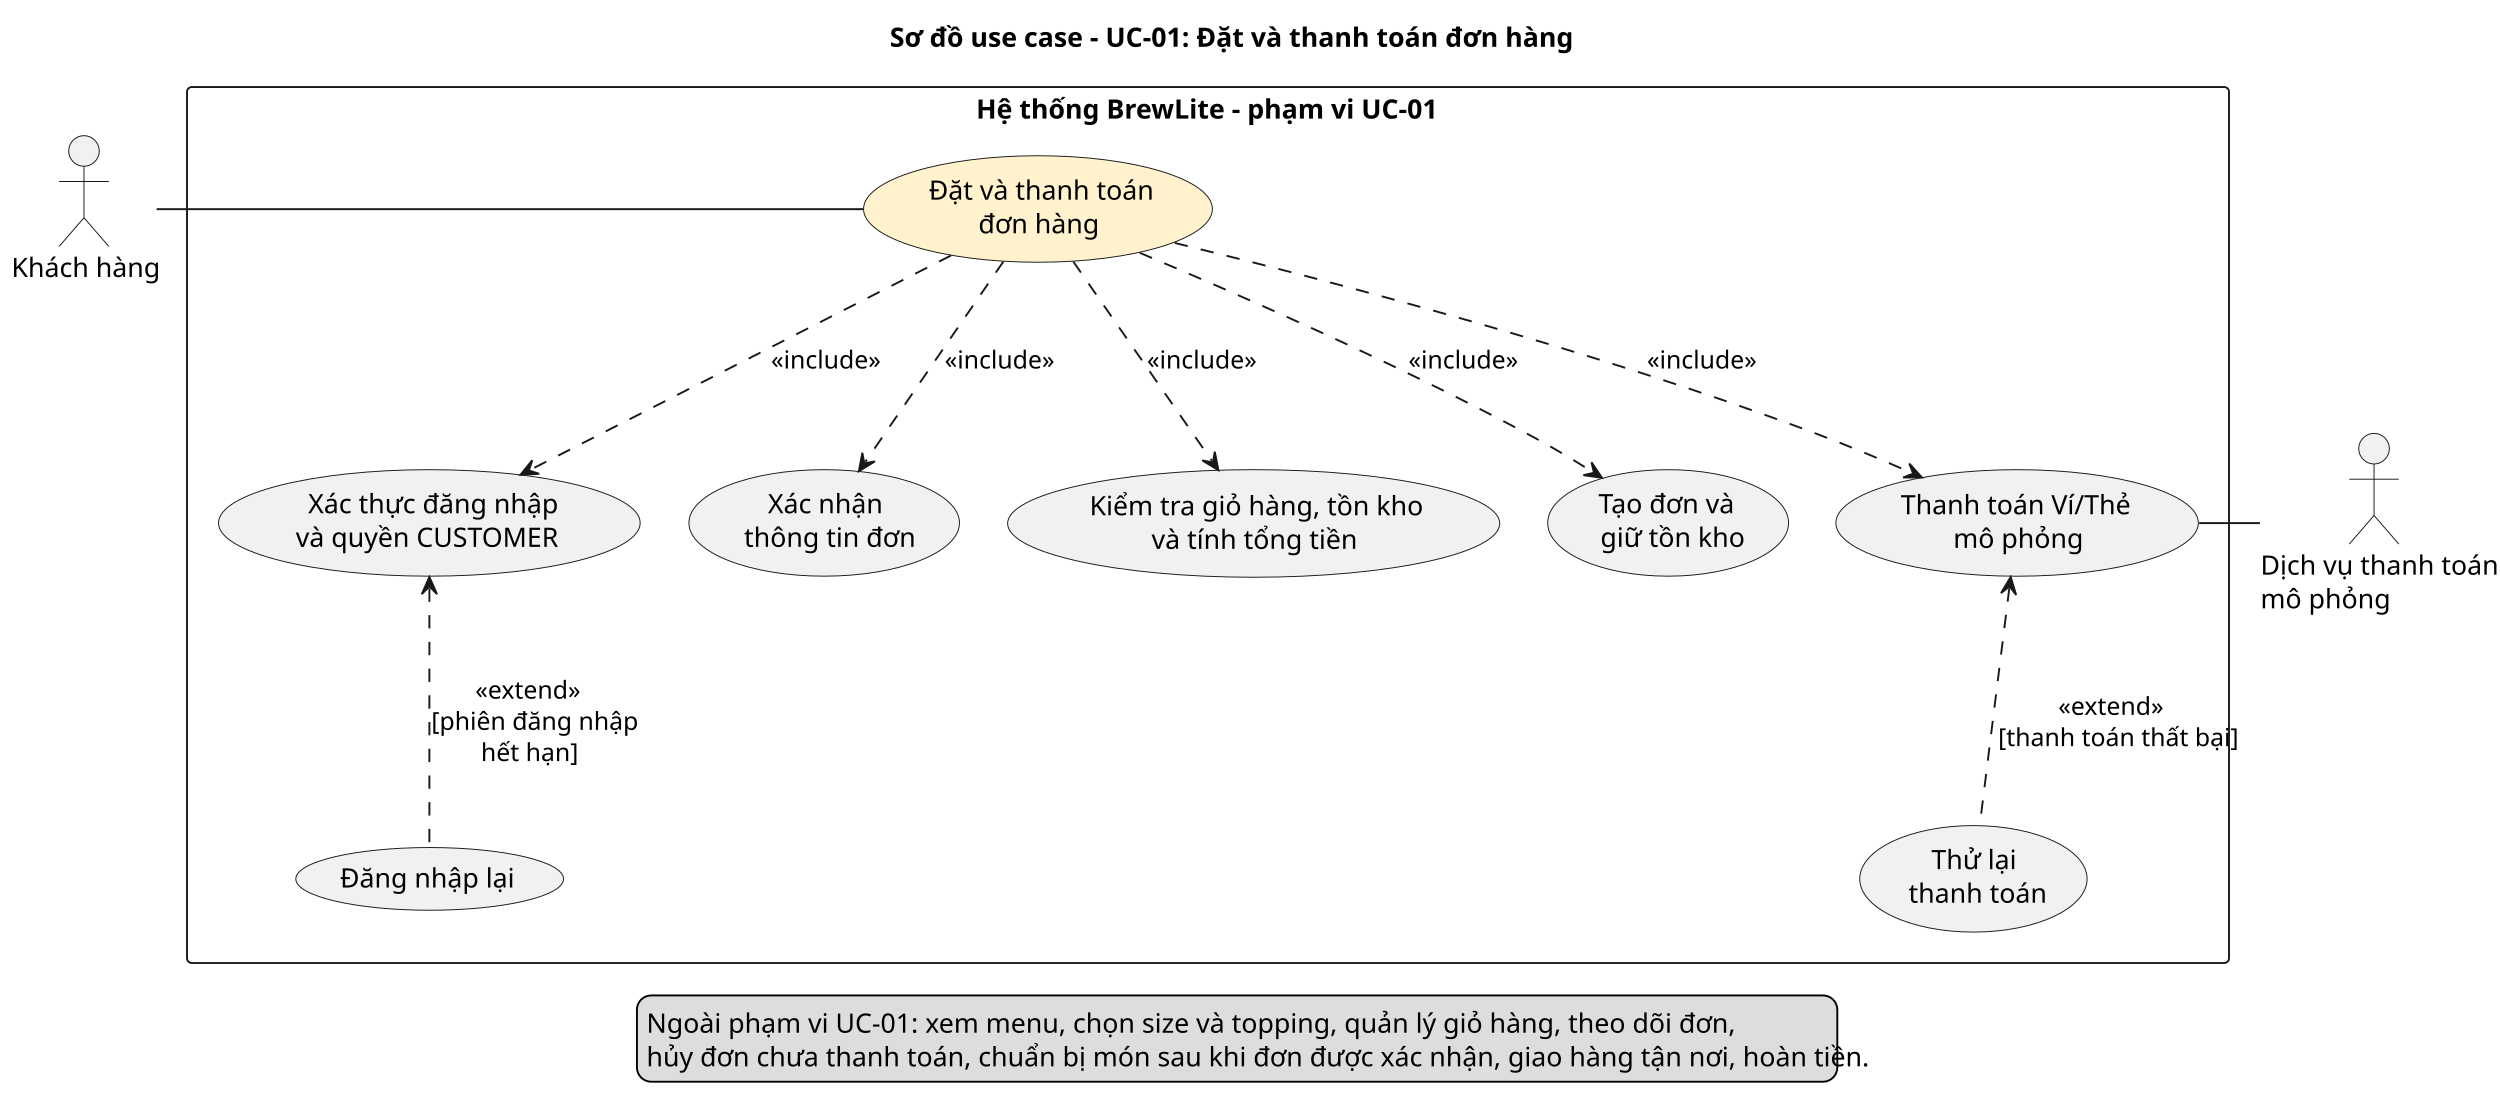
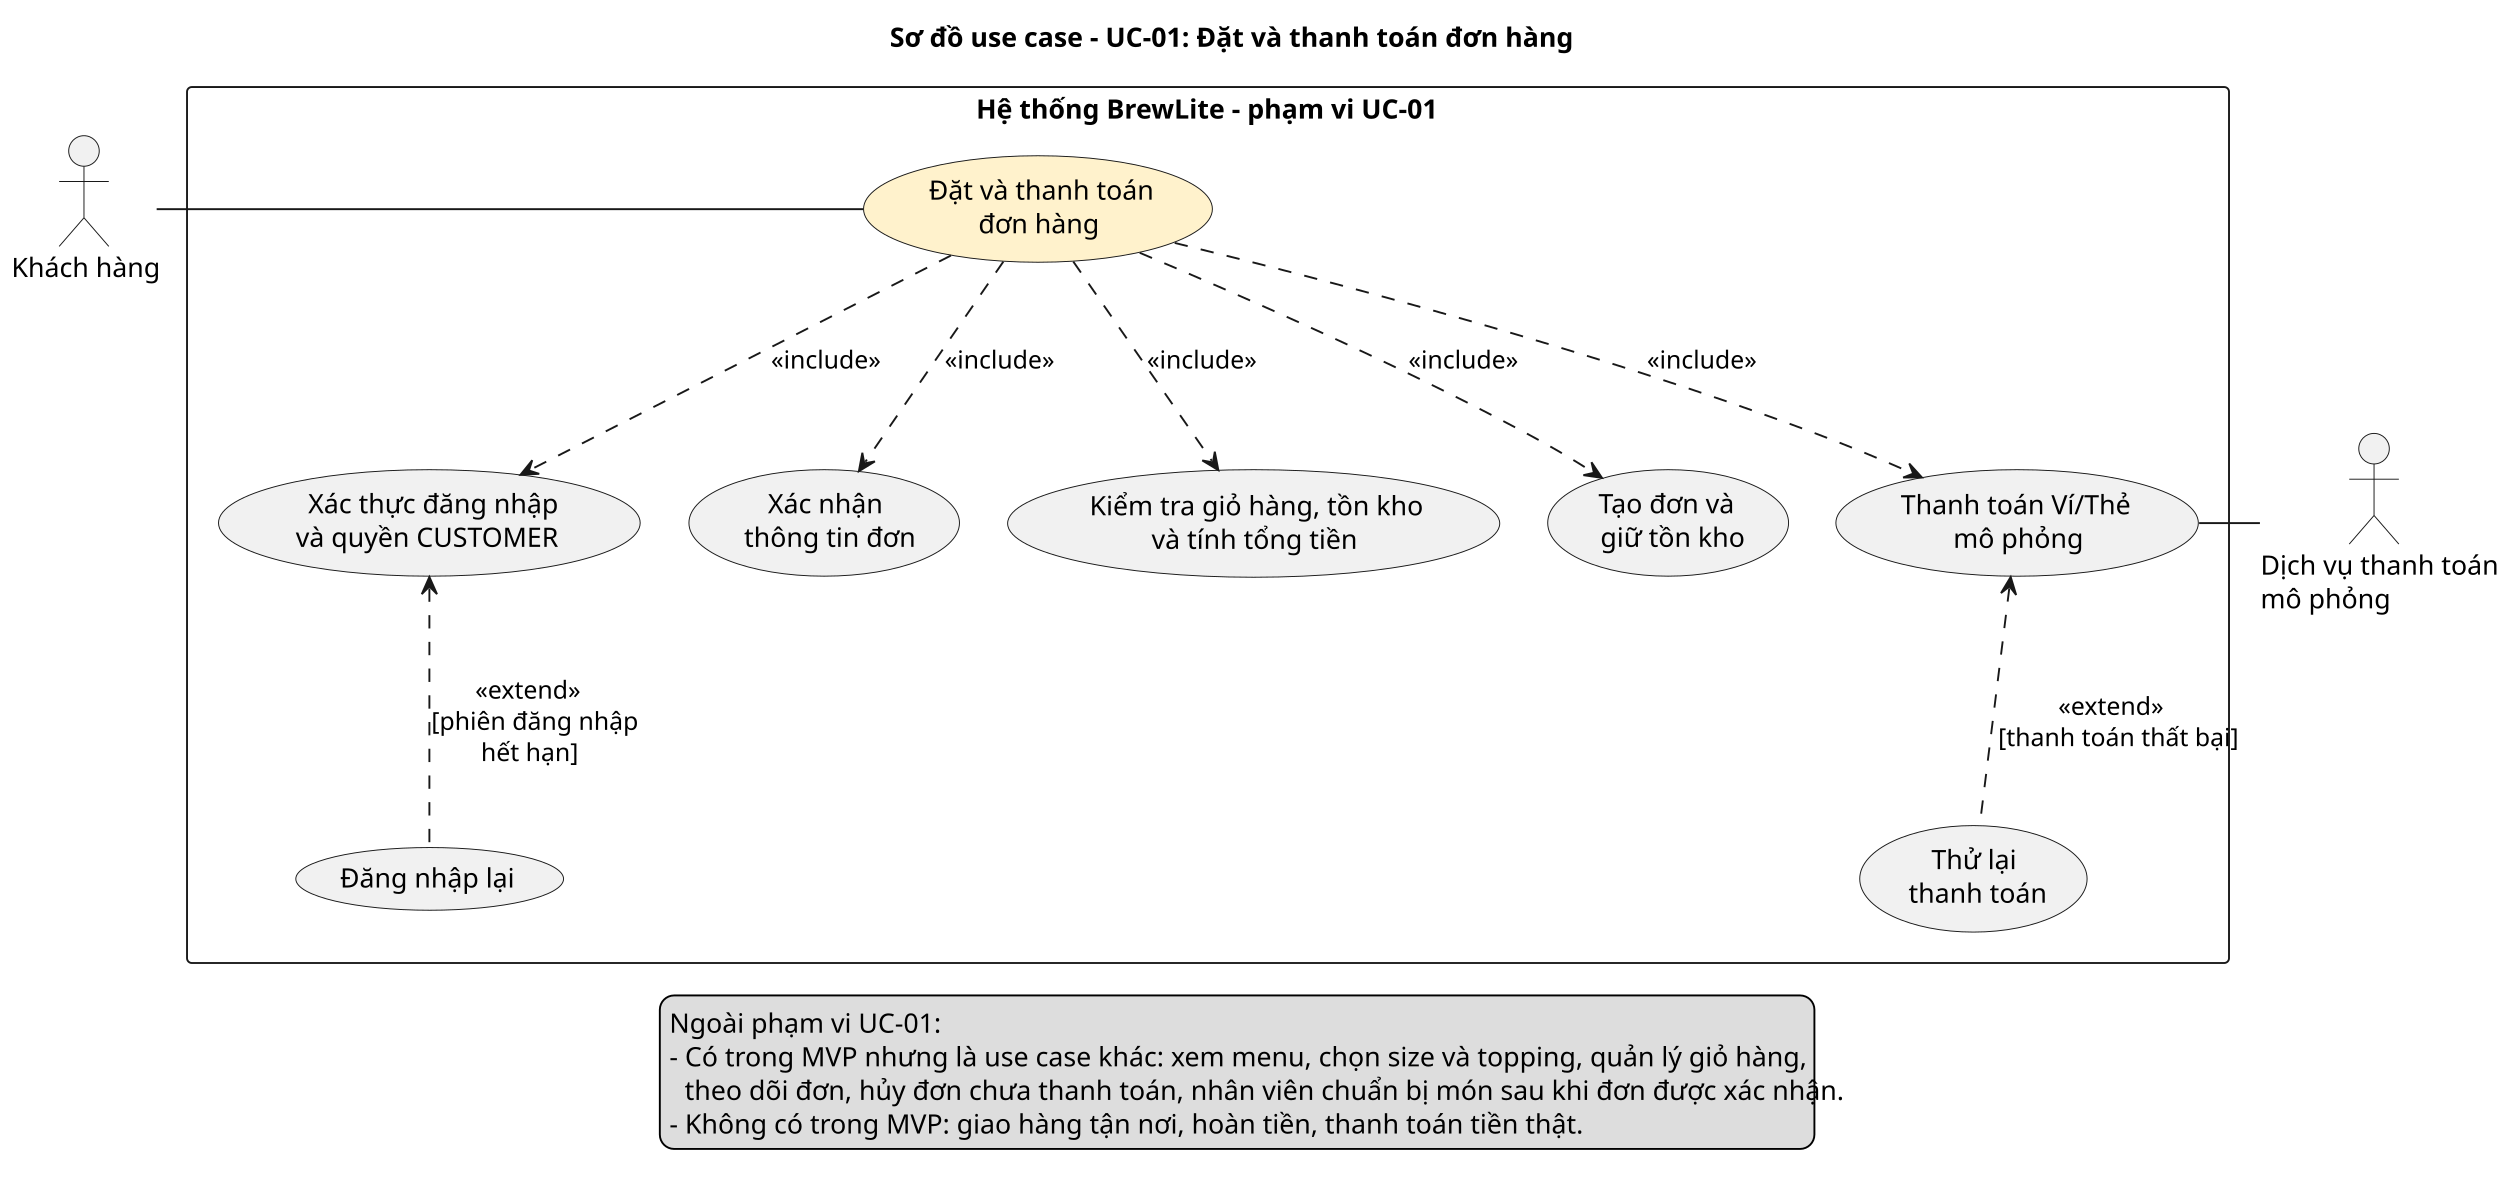
- <svg xmlns="http://www.w3.org/2000/svg" contentStyleType="text/css" height="586px" preserveAspectRatio="none" style="width:1310px;height:586px;background:#FFFFFF;" version="1.1" viewBox="0 0 1310 586" width="1310px" zoomAndPan="magnify">
+ <svg xmlns="http://www.w3.org/2000/svg" contentStyleType="text/css" height="622px" preserveAspectRatio="none" style="width:1310px;height:622px;background:#FFFFFF;" version="1.1" viewBox="0 0 1310 622" width="1310px" zoomAndPan="magnify">
  <defs />
  <g>
    <text fill="#000000" font-family="sans-serif" font-size="14" font-weight="bold" lengthAdjust="spacing" textLength="364" x="466.25" y="24.533">Sơ đồ use case - UC-01: Đặt và thanh toán đơn hàng</text>
    <g id="cluster_Hệ thống BrewLite - phạm vi UC-01">
      <rect fill="none" height="459" rx="2.5" ry="2.5" style="stroke:#181818;stroke-width:1.0;" width="1070" x="98" y="45.609" />
      <text fill="#000000" font-family="sans-serif" font-size="14" font-weight="bold" lengthAdjust="spacing" textLength="243" x="511.5" y="62.143">Hệ thống BrewLite - phạm vi UC-01</text>
    </g>
    <g id="elem_UC01">
      <ellipse cx="543.894" cy="109.514" fill="#FFF2CC" rx="91.394" ry="27.905" style="stroke:#181818;stroke-width:0.5;" />
      <text fill="#000000" font-family="sans-serif" font-size="14" lengthAdjust="spacing" textLength="113" x="486.679" y="104.64">Đặt và thanh toán</text>
      <text fill="#000000" font-family="sans-serif" font-size="14" lengthAdjust="spacing" textLength="61" x="512.679" y="122.249">đơn hàng</text>
    </g>
    <g id="elem_UC_Auth">
      <ellipse cx="224.98" cy="274.013" fill="#F1F1F1" rx="110.48" ry="27.903" style="stroke:#181818;stroke-width:0.5;" />
      <text fill="#000000" font-family="sans-serif" font-size="14" lengthAdjust="spacing" textLength="127" x="161.48" y="268.937">Xác thực đăng nhập</text>
      <text fill="#000000" font-family="sans-serif" font-size="14" lengthAdjust="spacing" textLength="140" x="154.98" y="286.546">và quyền CUSTOMER</text>
    </g>
    <g id="elem_UC_Confirm">
      <ellipse cx="431.882" cy="274.013" fill="#F1F1F1" rx="70.882" ry="27.903" style="stroke:#181818;stroke-width:0.5;" />
      <text fill="#000000" font-family="sans-serif" font-size="14" lengthAdjust="spacing" textLength="59" x="402.382" y="268.937">Xác nhận</text>
      <text fill="#000000" font-family="sans-serif" font-size="14" lengthAdjust="spacing" textLength="84" x="389.882" y="286.546">thông tin đơn</text>
    </g>
    <g id="elem_UC_Validate">
      <ellipse cx="656.927" cy="274.295" fill="#F1F1F1" rx="128.927" ry="28.185" style="stroke:#181818;stroke-width:0.5;" />
      <text fill="#000000" font-family="sans-serif" font-size="14" lengthAdjust="spacing" textLength="166" x="570.927" y="270.007">Kiểm tra giỏ hàng, tồn kho</text>
      <text fill="#000000" font-family="sans-serif" font-size="14" lengthAdjust="spacing" textLength="101" x="603.427" y="287.616">và tính tổng tiền</text>
    </g>
    <g id="elem_UC_Create">
      <ellipse cx="874.104" cy="274.013" fill="#F1F1F1" rx="63.104" ry="27.903" style="stroke:#181818;stroke-width:0.5;" />
      <text fill="#000000" font-family="sans-serif" font-size="14" lengthAdjust="spacing" textLength="73" x="837.604" y="268.937">Tạo đơn và</text>
      <text fill="#000000" font-family="sans-serif" font-size="14" lengthAdjust="spacing" textLength="71" x="838.604" y="286.546">giữ tồn kho</text>
    </g>
    <g id="elem_UC_Pay">
      <ellipse cx="1056.965" cy="274.024" fill="#F1F1F1" rx="94.965" ry="27.915" style="stroke:#181818;stroke-width:0.5;" />
      <text fill="#000000" font-family="sans-serif" font-size="14" lengthAdjust="spacing" textLength="118" x="996.011" y="269.477">Thanh toán Ví/Thẻ</text>
      <text fill="#000000" font-family="sans-serif" font-size="14" lengthAdjust="spacing" textLength="63" x="1023.511" y="287.087">mô phỏng</text>
    </g>
    <g id="elem_UC_Relogin">
      <ellipse cx="225.153" cy="460.54" fill="#F1F1F1" rx="70.153" ry="16.431" style="stroke:#181818;stroke-width:0.5;" />
      <text fill="#000000" font-family="sans-serif" font-size="14" lengthAdjust="spacing" textLength="88" x="178.153" y="465.057">Đăng nhập lại</text>
    </g>
    <g id="elem_UC_Retry">
      <ellipse cx="1034.069" cy="460.513" fill="#F1F1F1" rx="59.569" ry="27.903" style="stroke:#181818;stroke-width:0.5;" />
      <text fill="#000000" font-family="sans-serif" font-size="14" lengthAdjust="spacing" textLength="44" x="1012.068" y="455.437">Thử lại</text>
      <text fill="#000000" font-family="sans-serif" font-size="14" lengthAdjust="spacing" textLength="68" x="1000.068" y="473.046">thanh toán</text>
    </g>
    <g id="elem_Customer">
      <ellipse cx="44" cy="79.109" fill="#F1F1F1" rx="8" ry="8" style="stroke:#181818;stroke-width:0.5;" />
      <path d="M44,87.109 L44,114.109 M31,95.109 L57,95.109 M44,114.109 L31,129.109 M44,114.109 L57,129.109 " fill="none" style="stroke:#181818;stroke-width:0.5;" />
      <text fill="#000000" font-family="sans-serif" font-size="14" lengthAdjust="spacing" textLength="76" x="6" y="145.143">Khách hàng</text>
    </g>
    <g id="elem_PaymentSvc">
      <ellipse cx="1244" cy="235.109" fill="#F1F1F1" rx="8" ry="8" style="stroke:#181818;stroke-width:0.5;" />
      <path d="M1244,243.109 L1244,270.109 M1231,251.109 L1257,251.109 M1244,270.109 L1231,285.109 M1244,270.109 L1257,285.109 " fill="none" style="stroke:#181818;stroke-width:0.5;" />
      <text fill="#000000" font-family="sans-serif" font-size="14" lengthAdjust="spacing" textLength="119" x="1184.5" y="301.143">Dịch vụ thanh toán</text>
      <text fill="#000000" font-family="sans-serif" font-size="14" lengthAdjust="spacing" textLength="63" x="1184.5" y="318.752">mô phỏng</text>
    </g>
    <g id="link_Customer_UC01">
      <path d="M82.09,109.609 C205.53,109.609 328.98,109.609 452.43,109.609 " fill="none" id="Customer-UC01" style="stroke:#181818;stroke-width:1.0;" />
    </g>
    <g id="link_UC_Pay_PaymentSvc">
      <path d="M1152.33,274.109 C1162.95,274.109 1173.57,274.109 1184.2,274.109 " fill="none" id="UC_Pay-PaymentSvc" style="stroke:#181818;stroke-width:1.0;" />
    </g>
    <g id="link_UC01_UC_Auth">
      <path d="M498.3,133.889 C438.34,164.429 338.976,215.046 278.046,246.086 " fill="none" id="UC01-to-UC_Auth" style="stroke:#181818;stroke-width:1.0;stroke-dasharray:7.0,7.0;" />
      <polygon fill="#181818" points="272.7,248.809,282.535,248.288,277.155,246.54,278.904,241.16,272.7,248.809" style="stroke:#181818;stroke-width:1.0;" />
      <text fill="#000000" font-family="sans-serif" font-size="13" lengthAdjust="spacing" textLength="55" x="404" y="193.105">«include»</text>
    </g>
    <g id="link_UC01_UC_Confirm">
      <path d="M525.76,137.079 C504.87,167.389 474.265,211.789 453.455,241.979 " fill="none" id="UC01-to-UC_Confirm" style="stroke:#181818;stroke-width:1.0;stroke-dasharray:7.0,7.0;" />
      <polygon fill="#181818" points="450.05,246.919,458.451,241.779,452.888,242.803,451.864,237.239,450.05,246.919" style="stroke:#181818;stroke-width:1.0;" />
      <text fill="#000000" font-family="sans-serif" font-size="13" lengthAdjust="spacing" textLength="55" x="495" y="193.105">«include»</text>
    </g>
    <g id="link_UC01_UC_Validate">
      <path d="M562.41,137.079 C583.36,167.209 613.965,211.223 634.985,241.453 " fill="none" id="UC01-to-UC_Validate" style="stroke:#181818;stroke-width:1.0;stroke-dasharray:7.0,7.0;" />
      <polygon fill="#181818" points="638.41,246.379,636.556,236.707,635.556,242.274,629.988,241.274,638.41,246.379" style="stroke:#181818;stroke-width:1.0;" />
      <text fill="#000000" font-family="sans-serif" font-size="13" lengthAdjust="spacing" textLength="55" x="601" y="193.105">«include»</text>
    </g>
    <g id="link_UC01_UC_Create">
      <path d="M597.21,132.459 C649.47,154.459 731.02,190.259 799,226.609 C812.51,233.829 821.833,239.312 834.363,247.202 " fill="none" id="UC01-to-UC_Create" style="stroke:#181818;stroke-width:1.0;stroke-dasharray:7.0,7.0;" />
      <polygon fill="#181818" points="839.44,250.399,833.956,242.219,835.209,247.735,829.693,248.989,839.44,250.399" style="stroke:#181818;stroke-width:1.0;" />
      <text fill="#000000" font-family="sans-serif" font-size="13" lengthAdjust="spacing" textLength="55" x="738" y="193.105">«include»</text>
    </g>
    <g id="link_UC01_UC_Pay">
      <path d="M615.55,127.289 C697.56,147.269 835.42,183.499 950,226.609 C968.86,233.709 983.74,239.889 1001.59,247.759 " fill="none" id="UC01-to-UC_Pay" style="stroke:#181818;stroke-width:1.0;stroke-dasharray:7.0,7.0;" />
      <polygon fill="#181818" points="1007.08,250.179,1000.459,242.888,1002.505,248.162,997.231,250.209,1007.08,250.179" style="stroke:#181818;stroke-width:1.0;" />
      <text fill="#000000" font-family="sans-serif" font-size="13" lengthAdjust="spacing" textLength="55" x="863" y="193.105">«include»</text>
    </g>
    <g id="link_UC_Auth_UC_Relogin">
      <path d="M225,308.329 C225,347.429 225,412.219 225,443.729 " fill="none" id="UC_Auth-backto-UC_Relogin" style="stroke:#181818;stroke-width:1.0;stroke-dasharray:7.0,7.0;" />
      <polygon fill="#181818" points="225,302.329,221,311.329,225,307.329,229,311.329,225,302.329" style="stroke:#181818;stroke-width:1.0;" />
      <text fill="#000000" font-family="sans-serif" font-size="13" lengthAdjust="spacing" textLength="53" x="249" y="366.104">«extend»</text>
      <text fill="#000000" font-family="sans-serif" font-size="13" lengthAdjust="spacing" textLength="99" x="226" y="382.456">[phiên đăng nhập</text>
      <text fill="#000000" font-family="sans-serif" font-size="13" lengthAdjust="spacing" textLength="47" x="252" y="398.808">hết hạn]</text>
    </g>
    <g id="link_UC_Pay_UC_Retry">
      <path d="M1052.868,308.283 C1048.508,343.273 1041.72,397.679 1037.37,432.579 " fill="none" id="UC_Pay-backto-UC_Retry" style="stroke:#181818;stroke-width:1.0;stroke-dasharray:7.0,7.0;" />
      <polygon fill="#181818" points="1053.61,302.329,1048.528,310.766,1052.992,307.291,1056.466,311.755,1053.61,302.329" style="stroke:#181818;stroke-width:1.0;" />
      <text fill="#000000" font-family="sans-serif" font-size="13" lengthAdjust="spacing" textLength="53" x="1078.5" y="374.604">«extend»</text>
      <text fill="#000000" font-family="sans-serif" font-size="13" lengthAdjust="spacing" textLength="116" x="1047" y="390.956">[thanh toán thất bại]</text>
    </g>
-     <rect fill="#DDDDDD" height="45.219" id="_legend" rx="7.5" ry="7.5" style="stroke:#000000;stroke-width:1.0;" width="629" x="333.75" y="521.609" />
-     <text fill="#000000" font-family="sans-serif" font-size="14" lengthAdjust="spacing" textLength="547" x="338.75" y="541.143">Ngoài phạm vi UC-01: xem menu, chọn size và topping, quản lý giỏ hàng, theo dõi đơn,</text>
-     <text fill="#000000" font-family="sans-serif" font-size="14" lengthAdjust="spacing" textLength="619" x="338.75" y="558.752">hủy đơn chưa thanh toán, chuẩn bị món sau khi đơn được xác nhận, giao hàng tận nơi, hoàn tiền.</text>
+     <rect fill="#DDDDDD" height="80.438" id="_legend" rx="7.5" ry="7.5" style="stroke:#000000;stroke-width:1.0;" width="605" x="345.75" y="521.609" />
+     <text fill="#000000" font-family="sans-serif" font-size="14" lengthAdjust="spacing" textLength="137" x="350.75" y="541.143">Ngoài phạm vi UC-01:</text>
+     <text fill="#000000" font-family="sans-serif" font-size="14" lengthAdjust="spacing" textLength="578" x="350.75" y="558.752">- Có trong MVP nhưng là use case khác: xem menu, chọn size và topping, quản lý giỏ hàng,</text>
+     <text fill="#000000" font-family="sans-serif" font-size="14" lengthAdjust="spacing" textLength="587" x="358.75" y="576.361">theo dõi đơn, hủy đơn chưa thanh toán, nhân viên chuẩn bị món sau khi đơn được xác nhận.</text>
+     <text fill="#000000" font-family="sans-serif" font-size="14" lengthAdjust="spacing" textLength="460" x="350.75" y="593.971">- Không có trong MVP: giao hàng tận nơi, hoàn tiền, thanh toán tiền thật.</text>
  </g>
</svg>
